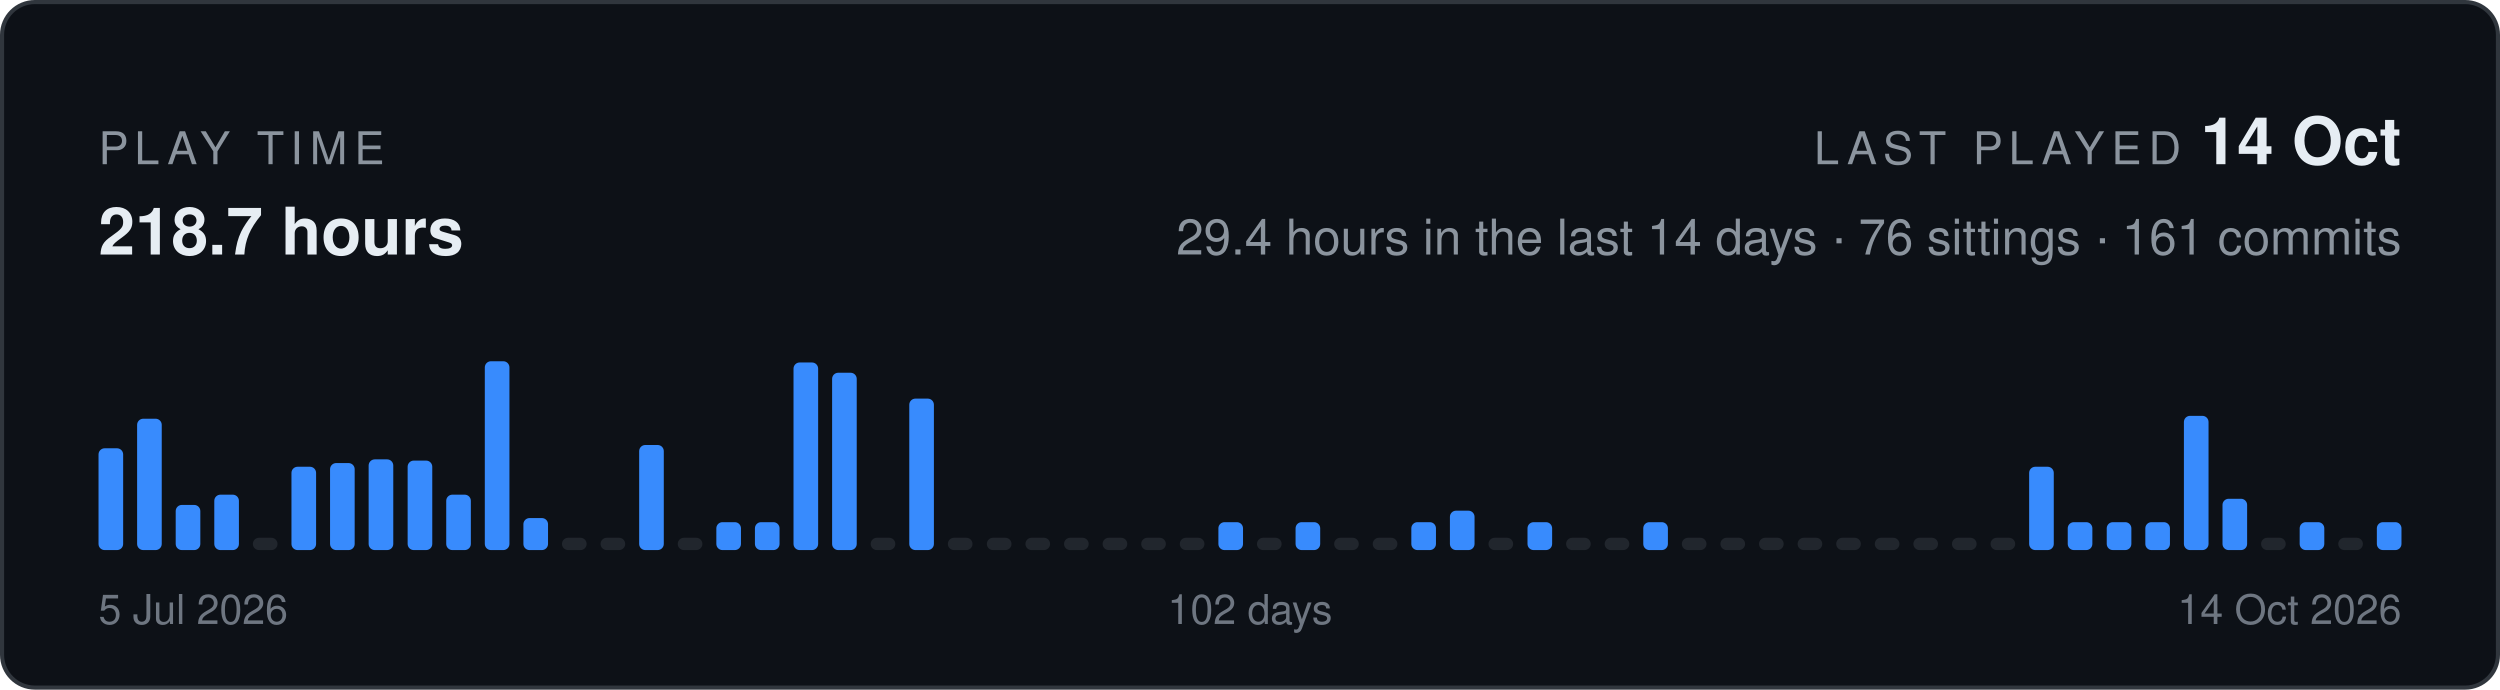
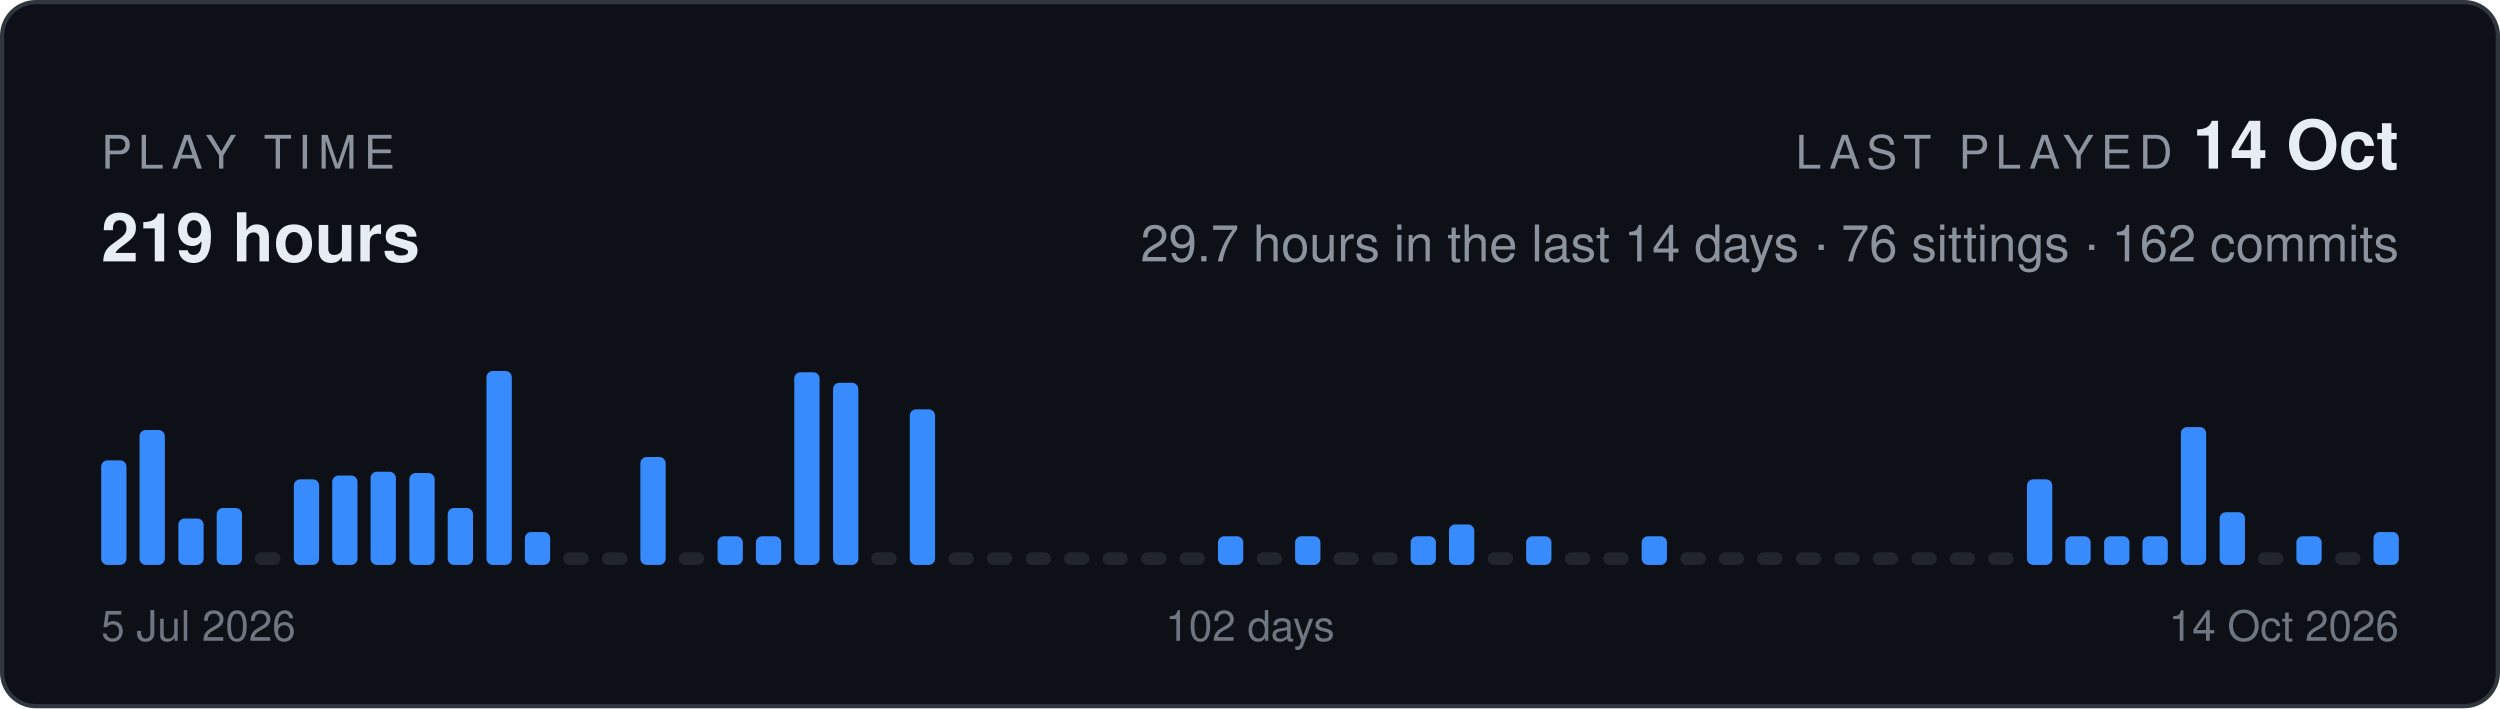
- <svg xmlns="http://www.w3.org/2000/svg" width="609" height="168" viewBox="0 0 609 168" role="img" aria-label="Play time: 218.7 hours over 161 commits, last played 14 Oct">
+ <svg xmlns="http://www.w3.org/2000/svg" width="593" height="168" viewBox="0 0 593 168" role="img" aria-label="Play time: 219 hours over 162 commits, last played 14 Oct">
  <style>
    .card { fill: #0d1117; stroke: #30363d }
    text { font-family: -apple-system, BlinkMacSystemFont, "Segoe UI", Helvetica, Arial, sans-serif }
    .label { font-size: 11px; letter-spacing: 1.7px; fill: #8b949e }
    .stat { font-size: 16px; font-weight: 600; letter-spacing: normal; fill: #e6edf3 }
    .note { font-size: 12px; fill: #8b949e }
    .axis { font-size: 10px; fill: #6e7681 }
    .bar { fill: #388bfd }
    .bar-quiet { fill: #21262d }
  </style>
-   <rect class="card" x="0.5" y="0.5" width="608" height="167" rx="8" />
+   <rect class="card" x="0.5" y="0.5" width="592" height="167" rx="8" />
  <text class="label" x="24" y="40">PLAY TIME</text>
-   <text class="stat" x="24" y="62">218.7 hours</text>
-   <text class="label" x="585" y="40" text-anchor="end">LAST PLAYED <tspan class="stat">14 Oct</tspan>
+   <text class="stat" x="24" y="62">219 hours</text>
+   <text class="label" x="569" y="40" text-anchor="end">LAST PLAYED <tspan class="stat">14 Oct</tspan>
  </text>
-   <text class="note" x="585" y="62" text-anchor="end">29.4 hours in the last 14 days   ·   76 sittings   ·   161 commits</text>
+   <text class="note" x="569" y="62" text-anchor="end">29.7 hours in the last 14 days   ·   76 sittings   ·   162 commits</text>
  <rect class="bar" x="24.0" y="109.2" width="6" height="24.8" rx="1.5" />
-   <rect class="bar" x="33.4" y="102.0" width="6" height="32.0" rx="1.5" />
-   <rect class="bar" x="42.8" y="123.0" width="6" height="11.0" rx="1.5" />
-   <rect class="bar" x="52.2" y="120.5" width="6" height="13.5" rx="1.5" />
-   <rect class="bar-quiet" x="61.6" y="131.0" width="6" height="3.0" rx="1.5" />
-   <rect class="bar" x="71.0" y="113.7" width="6" height="20.3" rx="1.5" />
-   <rect class="bar" x="80.4" y="112.8" width="6" height="21.2" rx="1.5" />
-   <rect class="bar" x="89.8" y="111.9" width="6" height="22.1" rx="1.5" />
-   <rect class="bar" x="99.3" y="112.2" width="6" height="21.8" rx="1.5" />
-   <rect class="bar" x="108.7" y="120.5" width="6" height="13.5" rx="1.5" />
-   <rect class="bar" x="118.1" y="88.0" width="6" height="46.0" rx="1.5" />
-   <rect class="bar" x="127.5" y="126.2" width="6" height="7.8" rx="1.5" />
-   <rect class="bar-quiet" x="136.9" y="131.0" width="6" height="3.0" rx="1.5" />
-   <rect class="bar-quiet" x="146.3" y="131.0" width="6" height="3.0" rx="1.5" />
-   <rect class="bar" x="155.7" y="108.4" width="6" height="25.6" rx="1.5" />
-   <rect class="bar-quiet" x="165.1" y="131.0" width="6" height="3.0" rx="1.5" />
-   <rect class="bar" x="174.5" y="127.2" width="6" height="6.8" rx="1.5" />
-   <rect class="bar" x="183.9" y="127.2" width="6" height="6.8" rx="1.5" />
-   <rect class="bar" x="193.3" y="88.3" width="6" height="45.7" rx="1.5" />
-   <rect class="bar" x="202.7" y="90.8" width="6" height="43.2" rx="1.5" />
-   <rect class="bar-quiet" x="212.1" y="131.0" width="6" height="3.0" rx="1.5" />
-   <rect class="bar" x="221.5" y="97.1" width="6" height="36.9" rx="1.5" />
-   <rect class="bar-quiet" x="230.9" y="131.0" width="6" height="3.0" rx="1.5" />
-   <rect class="bar-quiet" x="240.4" y="131.0" width="6" height="3.0" rx="1.5" />
-   <rect class="bar-quiet" x="249.8" y="131.0" width="6" height="3.0" rx="1.5" />
-   <rect class="bar-quiet" x="259.2" y="131.0" width="6" height="3.0" rx="1.5" />
-   <rect class="bar-quiet" x="268.6" y="131.0" width="6" height="3.0" rx="1.5" />
-   <rect class="bar-quiet" x="278.0" y="131.0" width="6" height="3.0" rx="1.5" />
-   <rect class="bar-quiet" x="287.4" y="131.0" width="6" height="3.0" rx="1.5" />
-   <rect class="bar" x="296.8" y="127.2" width="6" height="6.8" rx="1.5" />
-   <rect class="bar-quiet" x="306.2" y="131.0" width="6" height="3.0" rx="1.5" />
-   <rect class="bar" x="315.6" y="127.2" width="6" height="6.8" rx="1.5" />
-   <rect class="bar-quiet" x="325.0" y="131.0" width="6" height="3.0" rx="1.5" />
-   <rect class="bar-quiet" x="334.4" y="131.0" width="6" height="3.0" rx="1.5" />
-   <rect class="bar" x="343.8" y="127.2" width="6" height="6.8" rx="1.5" />
-   <rect class="bar" x="353.2" y="124.4" width="6" height="9.6" rx="1.5" />
-   <rect class="bar-quiet" x="362.6" y="131.0" width="6" height="3.0" rx="1.5" />
-   <rect class="bar" x="372.1" y="127.2" width="6" height="6.8" rx="1.5" />
-   <rect class="bar-quiet" x="381.5" y="131.0" width="6" height="3.0" rx="1.5" />
-   <rect class="bar-quiet" x="390.9" y="131.0" width="6" height="3.0" rx="1.5" />
-   <rect class="bar" x="400.3" y="127.2" width="6" height="6.8" rx="1.5" />
-   <rect class="bar-quiet" x="409.7" y="131.0" width="6" height="3.0" rx="1.5" />
-   <rect class="bar-quiet" x="419.1" y="131.0" width="6" height="3.0" rx="1.5" />
-   <rect class="bar-quiet" x="428.5" y="131.0" width="6" height="3.0" rx="1.5" />
-   <rect class="bar-quiet" x="437.9" y="131.0" width="6" height="3.0" rx="1.5" />
-   <rect class="bar-quiet" x="447.3" y="131.0" width="6" height="3.0" rx="1.5" />
-   <rect class="bar-quiet" x="456.7" y="131.0" width="6" height="3.0" rx="1.5" />
-   <rect class="bar-quiet" x="466.1" y="131.0" width="6" height="3.0" rx="1.5" />
-   <rect class="bar-quiet" x="475.5" y="131.0" width="6" height="3.0" rx="1.5" />
-   <rect class="bar-quiet" x="484.9" y="131.0" width="6" height="3.0" rx="1.5" />
-   <rect class="bar" x="494.3" y="113.7" width="6" height="20.3" rx="1.5" />
-   <rect class="bar" x="503.7" y="127.2" width="6" height="6.8" rx="1.5" />
-   <rect class="bar" x="513.2" y="127.2" width="6" height="6.8" rx="1.5" />
-   <rect class="bar" x="522.6" y="127.2" width="6" height="6.8" rx="1.5" />
-   <rect class="bar" x="532.0" y="101.3" width="6" height="32.7" rx="1.5" />
-   <rect class="bar" x="541.4" y="121.5" width="6" height="12.5" rx="1.5" />
-   <rect class="bar-quiet" x="550.8" y="131.0" width="6" height="3.0" rx="1.5" />
-   <rect class="bar" x="560.2" y="127.2" width="6" height="6.8" rx="1.5" />
-   <rect class="bar-quiet" x="569.6" y="131.0" width="6" height="3.0" rx="1.5" />
-   <rect class="bar" x="579.0" y="127.2" width="6" height="6.8" rx="1.5" />
+   <rect class="bar" x="33.1" y="102.0" width="6" height="32.0" rx="1.5" />
+   <rect class="bar" x="42.3" y="123.0" width="6" height="11.0" rx="1.5" />
+   <rect class="bar" x="51.4" y="120.5" width="6" height="13.5" rx="1.5" />
+   <rect class="bar-quiet" x="60.5" y="131.0" width="6" height="3.0" rx="1.5" />
+   <rect class="bar" x="69.7" y="113.7" width="6" height="20.3" rx="1.5" />
+   <rect class="bar" x="78.8" y="112.8" width="6" height="21.2" rx="1.5" />
+   <rect class="bar" x="87.9" y="111.9" width="6" height="22.1" rx="1.5" />
+   <rect class="bar" x="97.1" y="112.2" width="6" height="21.8" rx="1.5" />
+   <rect class="bar" x="106.2" y="120.5" width="6" height="13.5" rx="1.5" />
+   <rect class="bar" x="115.4" y="88.0" width="6" height="46.0" rx="1.5" />
+   <rect class="bar" x="124.5" y="126.2" width="6" height="7.8" rx="1.5" />
+   <rect class="bar-quiet" x="133.6" y="131.0" width="6" height="3.0" rx="1.5" />
+   <rect class="bar-quiet" x="142.8" y="131.0" width="6" height="3.0" rx="1.5" />
+   <rect class="bar" x="151.9" y="108.4" width="6" height="25.6" rx="1.5" />
+   <rect class="bar-quiet" x="161.0" y="131.0" width="6" height="3.0" rx="1.5" />
+   <rect class="bar" x="170.2" y="127.2" width="6" height="6.8" rx="1.5" />
+   <rect class="bar" x="179.3" y="127.2" width="6" height="6.8" rx="1.5" />
+   <rect class="bar" x="188.4" y="88.3" width="6" height="45.7" rx="1.5" />
+   <rect class="bar" x="197.6" y="90.8" width="6" height="43.2" rx="1.5" />
+   <rect class="bar-quiet" x="206.7" y="131.0" width="6" height="3.0" rx="1.5" />
+   <rect class="bar" x="215.8" y="97.1" width="6" height="36.9" rx="1.5" />
+   <rect class="bar-quiet" x="225.0" y="131.0" width="6" height="3.0" rx="1.5" />
+   <rect class="bar-quiet" x="234.1" y="131.0" width="6" height="3.0" rx="1.5" />
+   <rect class="bar-quiet" x="243.3" y="131.0" width="6" height="3.0" rx="1.5" />
+   <rect class="bar-quiet" x="252.4" y="131.0" width="6" height="3.0" rx="1.5" />
+   <rect class="bar-quiet" x="261.5" y="131.0" width="6" height="3.0" rx="1.5" />
+   <rect class="bar-quiet" x="270.7" y="131.0" width="6" height="3.0" rx="1.5" />
+   <rect class="bar-quiet" x="279.8" y="131.0" width="6" height="3.0" rx="1.5" />
+   <rect class="bar" x="288.9" y="127.2" width="6" height="6.8" rx="1.5" />
+   <rect class="bar-quiet" x="298.1" y="131.0" width="6" height="3.0" rx="1.5" />
+   <rect class="bar" x="307.2" y="127.2" width="6" height="6.8" rx="1.5" />
+   <rect class="bar-quiet" x="316.3" y="131.0" width="6" height="3.0" rx="1.5" />
+   <rect class="bar-quiet" x="325.5" y="131.0" width="6" height="3.0" rx="1.5" />
+   <rect class="bar" x="334.6" y="127.2" width="6" height="6.8" rx="1.5" />
+   <rect class="bar" x="343.7" y="124.4" width="6" height="9.6" rx="1.5" />
+   <rect class="bar-quiet" x="352.9" y="131.0" width="6" height="3.0" rx="1.5" />
+   <rect class="bar" x="362.0" y="127.2" width="6" height="6.8" rx="1.5" />
+   <rect class="bar-quiet" x="371.2" y="131.0" width="6" height="3.0" rx="1.5" />
+   <rect class="bar-quiet" x="380.3" y="131.0" width="6" height="3.0" rx="1.5" />
+   <rect class="bar" x="389.4" y="127.2" width="6" height="6.8" rx="1.5" />
+   <rect class="bar-quiet" x="398.6" y="131.0" width="6" height="3.0" rx="1.5" />
+   <rect class="bar-quiet" x="407.7" y="131.0" width="6" height="3.0" rx="1.5" />
+   <rect class="bar-quiet" x="416.8" y="131.0" width="6" height="3.0" rx="1.5" />
+   <rect class="bar-quiet" x="426.0" y="131.0" width="6" height="3.0" rx="1.5" />
+   <rect class="bar-quiet" x="435.1" y="131.0" width="6" height="3.0" rx="1.5" />
+   <rect class="bar-quiet" x="444.2" y="131.0" width="6" height="3.0" rx="1.5" />
+   <rect class="bar-quiet" x="453.4" y="131.0" width="6" height="3.0" rx="1.5" />
+   <rect class="bar-quiet" x="462.5" y="131.0" width="6" height="3.0" rx="1.5" />
+   <rect class="bar-quiet" x="471.6" y="131.0" width="6" height="3.0" rx="1.5" />
+   <rect class="bar" x="480.8" y="113.7" width="6" height="20.3" rx="1.5" />
+   <rect class="bar" x="489.9" y="127.2" width="6" height="6.8" rx="1.5" />
+   <rect class="bar" x="499.1" y="127.2" width="6" height="6.8" rx="1.5" />
+   <rect class="bar" x="508.2" y="127.2" width="6" height="6.8" rx="1.5" />
+   <rect class="bar" x="517.3" y="101.3" width="6" height="32.7" rx="1.5" />
+   <rect class="bar" x="526.5" y="121.5" width="6" height="12.5" rx="1.5" />
+   <rect class="bar-quiet" x="535.6" y="131.0" width="6" height="3.0" rx="1.5" />
+   <rect class="bar" x="544.7" y="127.2" width="6" height="6.8" rx="1.5" />
+   <rect class="bar-quiet" x="553.9" y="131.0" width="6" height="3.0" rx="1.5" />
+   <rect class="bar" x="563.0" y="126.2" width="6" height="7.8" rx="1.5" />
  <text class="axis" x="24" y="152">5 Jul 2026</text>
-   <text class="axis" x="304.5" y="152" text-anchor="middle">102 days</text>
-   <text class="axis" x="585" y="152" text-anchor="end">14 Oct 2026</text>
+   <text class="axis" x="296.5" y="152" text-anchor="middle">102 days</text>
+   <text class="axis" x="569" y="152" text-anchor="end">14 Oct 2026</text>
</svg>
